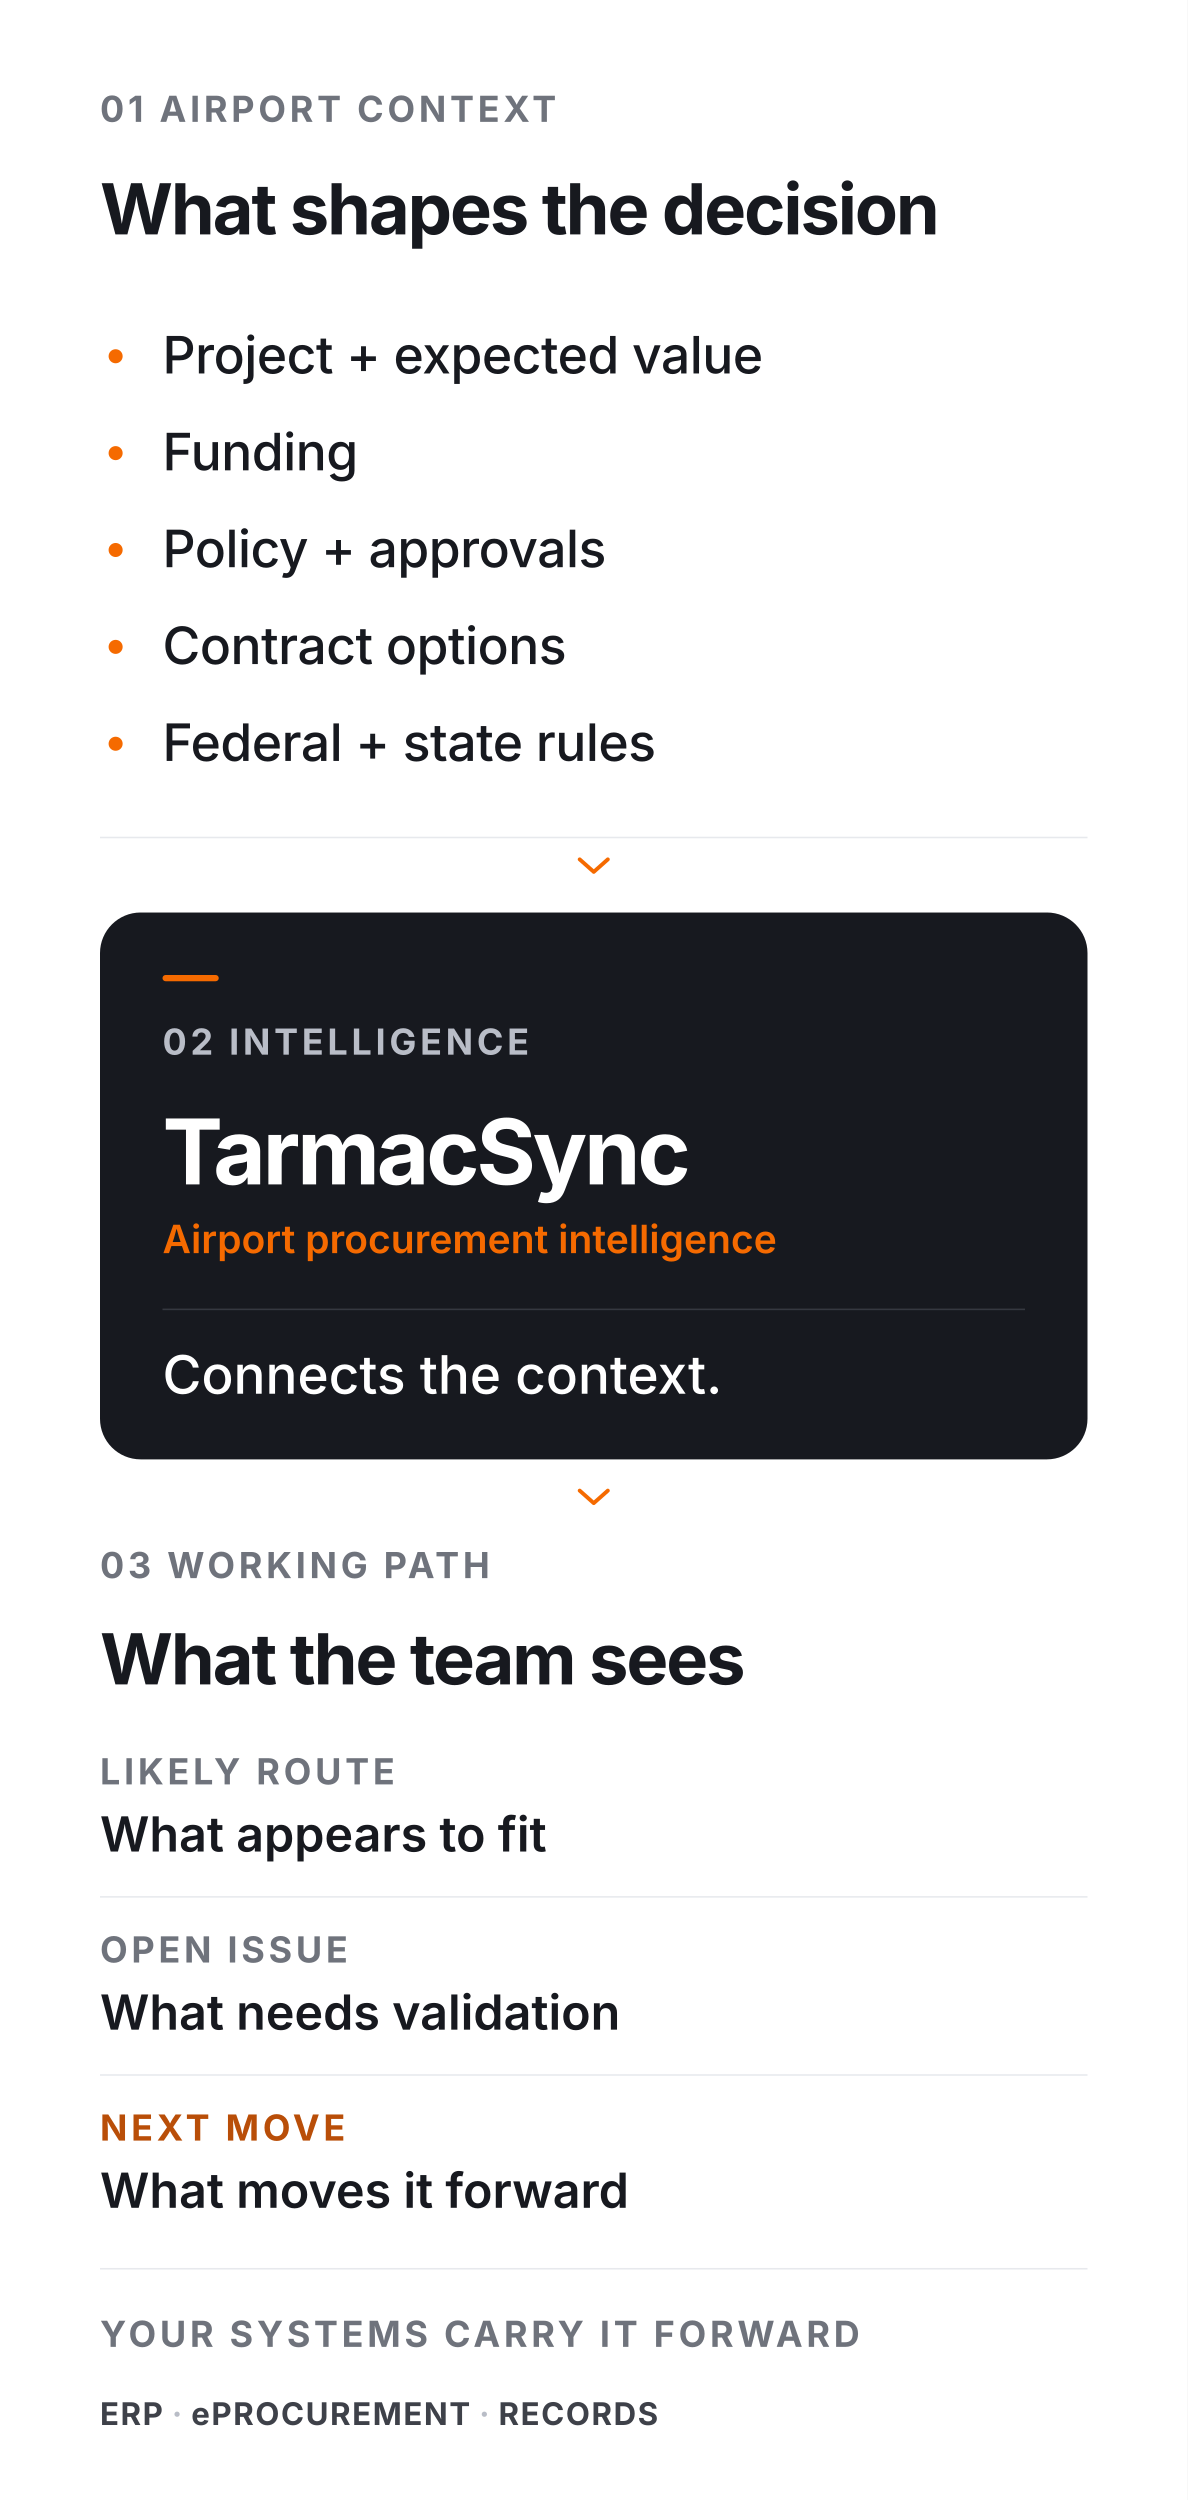
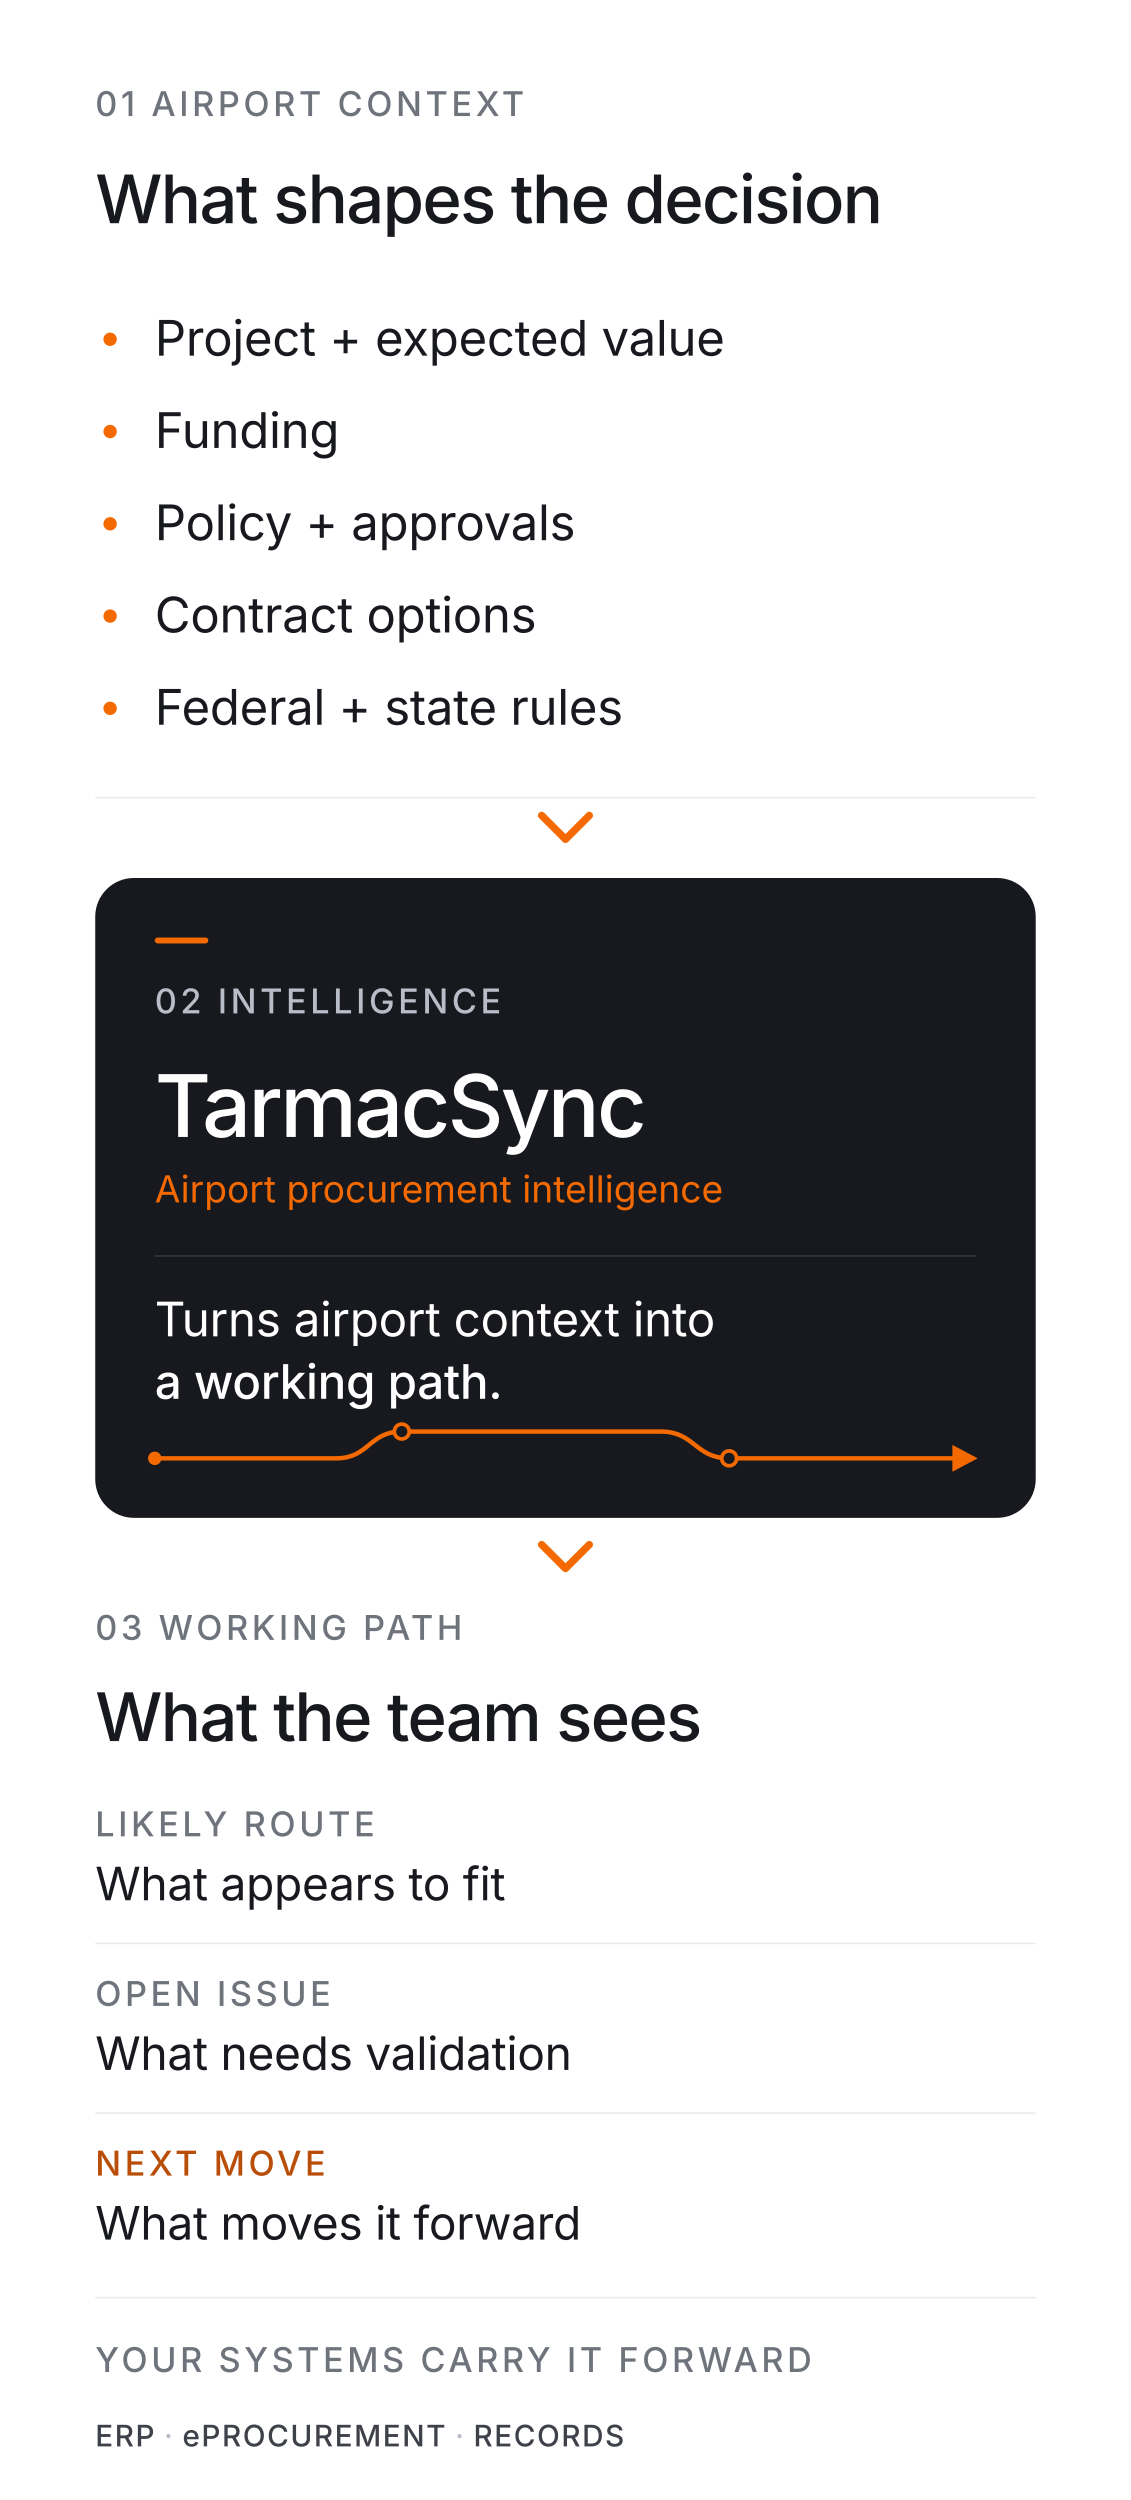
- <svg xmlns="http://www.w3.org/2000/svg" width="760" height="1600" viewBox="0 0 760 1600" role="img" aria-labelledby="title description">
+ <svg xmlns="http://www.w3.org/2000/svg" width="760" height="1680" viewBox="0 0 760 1680" role="img" aria-labelledby="title description">
  <defs>
    <style>
      .sans { font-family: Inter, Aptos, Arial, Helvetica, sans-serif; }
-       .label { font-size: 23px; font-weight: 650; letter-spacing: 2.4px; }
-       .heading { font-size: 45px; font-weight: 650; letter-spacing: -1.3px; }
-       .item { font-size: 33px; font-weight: 540; letter-spacing: -.3px; }
-       .brand { font-size: 58px; font-weight: 650; letter-spacing: -2px; }
-       .accent { font-size: 25px; font-weight: 600; }
-       .center-copy { font-size: 34px; font-weight: 500; }
-       .output { font-size: 31px; font-weight: 560; }
-       .systems { font-size: 20px; font-weight: 650; letter-spacing: 1px; }
+       .label { font-size: 23px; font-weight: 500; letter-spacing: 2.4px; }
+       .heading { font-family: "Aptos Display", Aptos, Inter, Arial, sans-serif; font-size: 45px; font-weight: 500; letter-spacing: -1.1px; }
+       .item { font-size: 33px; font-weight: 400; letter-spacing: -.2px; }
+       .brand { font-family: "Aptos Display", Aptos, Inter, Arial, sans-serif; font-size: 58px; font-weight: 500; letter-spacing: -1.8px; }
+       .accent { font-size: 25px; font-weight: 400; }
+       .center-copy { font-family: "Aptos Display", Aptos, Inter, Arial, sans-serif; font-size: 32px; font-weight: 400; letter-spacing: -.2px; }
+       .center-emphasis { font-weight: 500; }
+       .output { font-size: 31px; font-weight: 400; letter-spacing: -.2px; }
+       .systems { font-size: 20px; font-weight: 500; letter-spacing: 1px; }
+       .flow-arrow { fill: none; stroke: #F56A00; stroke-width: 5; stroke-linecap: round; stroke-linejoin: round; }
    </style>
  </defs>
-   <rect width="760" height="1600" fill="#FFFFFF" />
+   <rect width="760" height="1680" fill="#FFFFFF" />
  <g class="sans">
    <text x="64" y="78" class="label" fill="#6F737C">01  AIRPORT CONTEXT</text>
    <text x="64" y="150" class="heading" fill="#17191F">What shapes the decision</text>
    <g class="item" fill="#17191F">
      <circle cx="74" cy="228" r="4.5" fill="#F56A00" />
      <text x="104" y="239">Project + expected value</text>
      <circle cx="74" cy="290" r="4.5" fill="#F56A00" />
      <text x="104" y="301">Funding</text>
      <circle cx="74" cy="352" r="4.5" fill="#F56A00" />
      <text x="104" y="363">Policy + approvals</text>
      <circle cx="74" cy="414" r="4.5" fill="#F56A00" />
      <text x="104" y="425">Contract options</text>
      <circle cx="74" cy="476" r="4.5" fill="#F56A00" />
      <text x="104" y="487">Federal + state rules</text>
    </g>
    <line x1="64" y1="536" x2="696" y2="536" stroke="#E7E9ED" />
-     <path d="M371 550 L380 558 L389 550" fill="none" stroke="#F56A00" stroke-width="2.5" stroke-linecap="round" stroke-linejoin="round" />
-     <rect x="64" y="584" width="632" height="350" rx="26" fill="#17191F" />
-     <rect x="104" y="624" width="36" height="4" rx="2" fill="#F56A00" />
-     <text x="104" y="675" class="label" fill="#B9BDC7">02  INTELLIGENCE</text>
-     <text x="104" y="758" class="brand" fill="#FFFFFF">TarmacSync</text>
-     <text x="104" y="802" class="accent" fill="#F56A00">Airport procurement intelligence</text>
-     <line x1="104" y1="838" x2="656" y2="838" stroke="#353840" />
-     <text x="104" y="892" class="center-copy" fill="#FFFFFF">Connects the context.</text>
-     <path d="M371 954 L380 962 L389 954" fill="none" stroke="#F56A00" stroke-width="2.5" stroke-linecap="round" stroke-linejoin="round" />
-     <text x="64" y="1010" class="label" fill="#6F737C">03  WORKING PATH</text>
-     <text x="64" y="1078" class="heading" fill="#17191F">What the team sees</text>
-     <text x="64" y="1142" class="label" fill="#6F737C">LIKELY ROUTE</text>
-     <text x="64" y="1185" class="output" fill="#17191F">What appears to fit</text>
-     <line x1="64" y1="1214" x2="696" y2="1214" stroke="#E7E9ED" />
-     <text x="64" y="1256" class="label" fill="#6F737C">OPEN ISSUE</text>
-     <text x="64" y="1299" class="output" fill="#17191F">What needs validation</text>
-     <line x1="64" y1="1328" x2="696" y2="1328" stroke="#E7E9ED" />
-     <text x="64" y="1370" class="label" fill="#B94E08">NEXT MOVE</text>
-     <text x="64" y="1413" class="output" fill="#17191F">What moves it forward</text>
-     <line x1="64" y1="1452" x2="696" y2="1452" stroke="#E7E9ED" />
-     <text x="64" y="1502" class="label" fill="#6F737C">YOUR SYSTEMS CARRY IT FORWARD</text>
-     <text x="64" y="1552" class="systems" fill="#3E4149">ERP <tspan fill="#B9BDC7">·</tspan> ePROCUREMENT <tspan fill="#B9BDC7">·</tspan> RECORDS</text>
+     <path class="flow-arrow" d="M364 548 L380 564 L396 548" />
+     <rect x="64" y="590" width="632" height="430" rx="26" fill="#17191F" />
+     <rect x="104" y="630" width="36" height="4" rx="2" fill="#F56A00" />
+     <text x="104" y="681" class="label" fill="#B9BDC7">02  INTELLIGENCE</text>
+     <text x="104" y="764" class="brand" fill="#FFFFFF">TarmacSync</text>
+     <text x="104" y="808" class="accent" fill="#F56A00">Airport procurement intelligence</text>
+     <line x1="104" y1="844" x2="656" y2="844" stroke="#353840" />
+     <text x="104" y="898" class="center-copy" fill="#FFFFFF">Turns airport context into</text>
+     <text x="104" y="940" class="center-copy center-emphasis" fill="#FFFFFF">a working path.</text>
+     <path d="M104 980 H226 C248 980 248 962 270 962 H444 C467 962 467 980 490 980 H642" fill="none" stroke="#F56A00" stroke-width="3" stroke-linecap="round" />
+     <circle cx="104" cy="980" r="4.5" fill="#F56A00" />
+     <circle cx="270" cy="962" r="5" fill="#17191F" stroke="#F56A00" stroke-width="2.5" />
+     <circle cx="490" cy="980" r="5" fill="#17191F" stroke="#F56A00" stroke-width="2.5" />
+     <path d="M640 971 L657 980 L640 989 Z" fill="#F56A00" />
+     <path class="flow-arrow" d="M364 1038 L380 1054 L396 1038" />
+     <text x="64" y="1102" class="label" fill="#6F737C">03  WORKING PATH</text>
+     <text x="64" y="1170" class="heading" fill="#17191F">What the team sees</text>
+     <text x="64" y="1234" class="label" fill="#6F737C">LIKELY ROUTE</text>
+     <text x="64" y="1277" class="output" fill="#17191F">What appears to fit</text>
+     <line x1="64" y1="1306" x2="696" y2="1306" stroke="#E7E9ED" />
+     <text x="64" y="1348" class="label" fill="#6F737C">OPEN ISSUE</text>
+     <text x="64" y="1391" class="output" fill="#17191F">What needs validation</text>
+     <line x1="64" y1="1420" x2="696" y2="1420" stroke="#E7E9ED" />
+     <text x="64" y="1462" class="label" fill="#B94E08">NEXT MOVE</text>
+     <text x="64" y="1505" class="output" fill="#17191F">What moves it forward</text>
+     <line x1="64" y1="1544" x2="696" y2="1544" stroke="#E7E9ED" />
+     <text x="64" y="1594" class="label" fill="#6F737C">YOUR SYSTEMS CARRY IT FORWARD</text>
+     <text x="64" y="1644" class="systems" fill="#3E4149">ERP <tspan fill="#B9BDC7">·</tspan> ePROCUREMENT <tspan fill="#B9BDC7">·</tspan> RECORDS</text>
  </g>
</svg>
